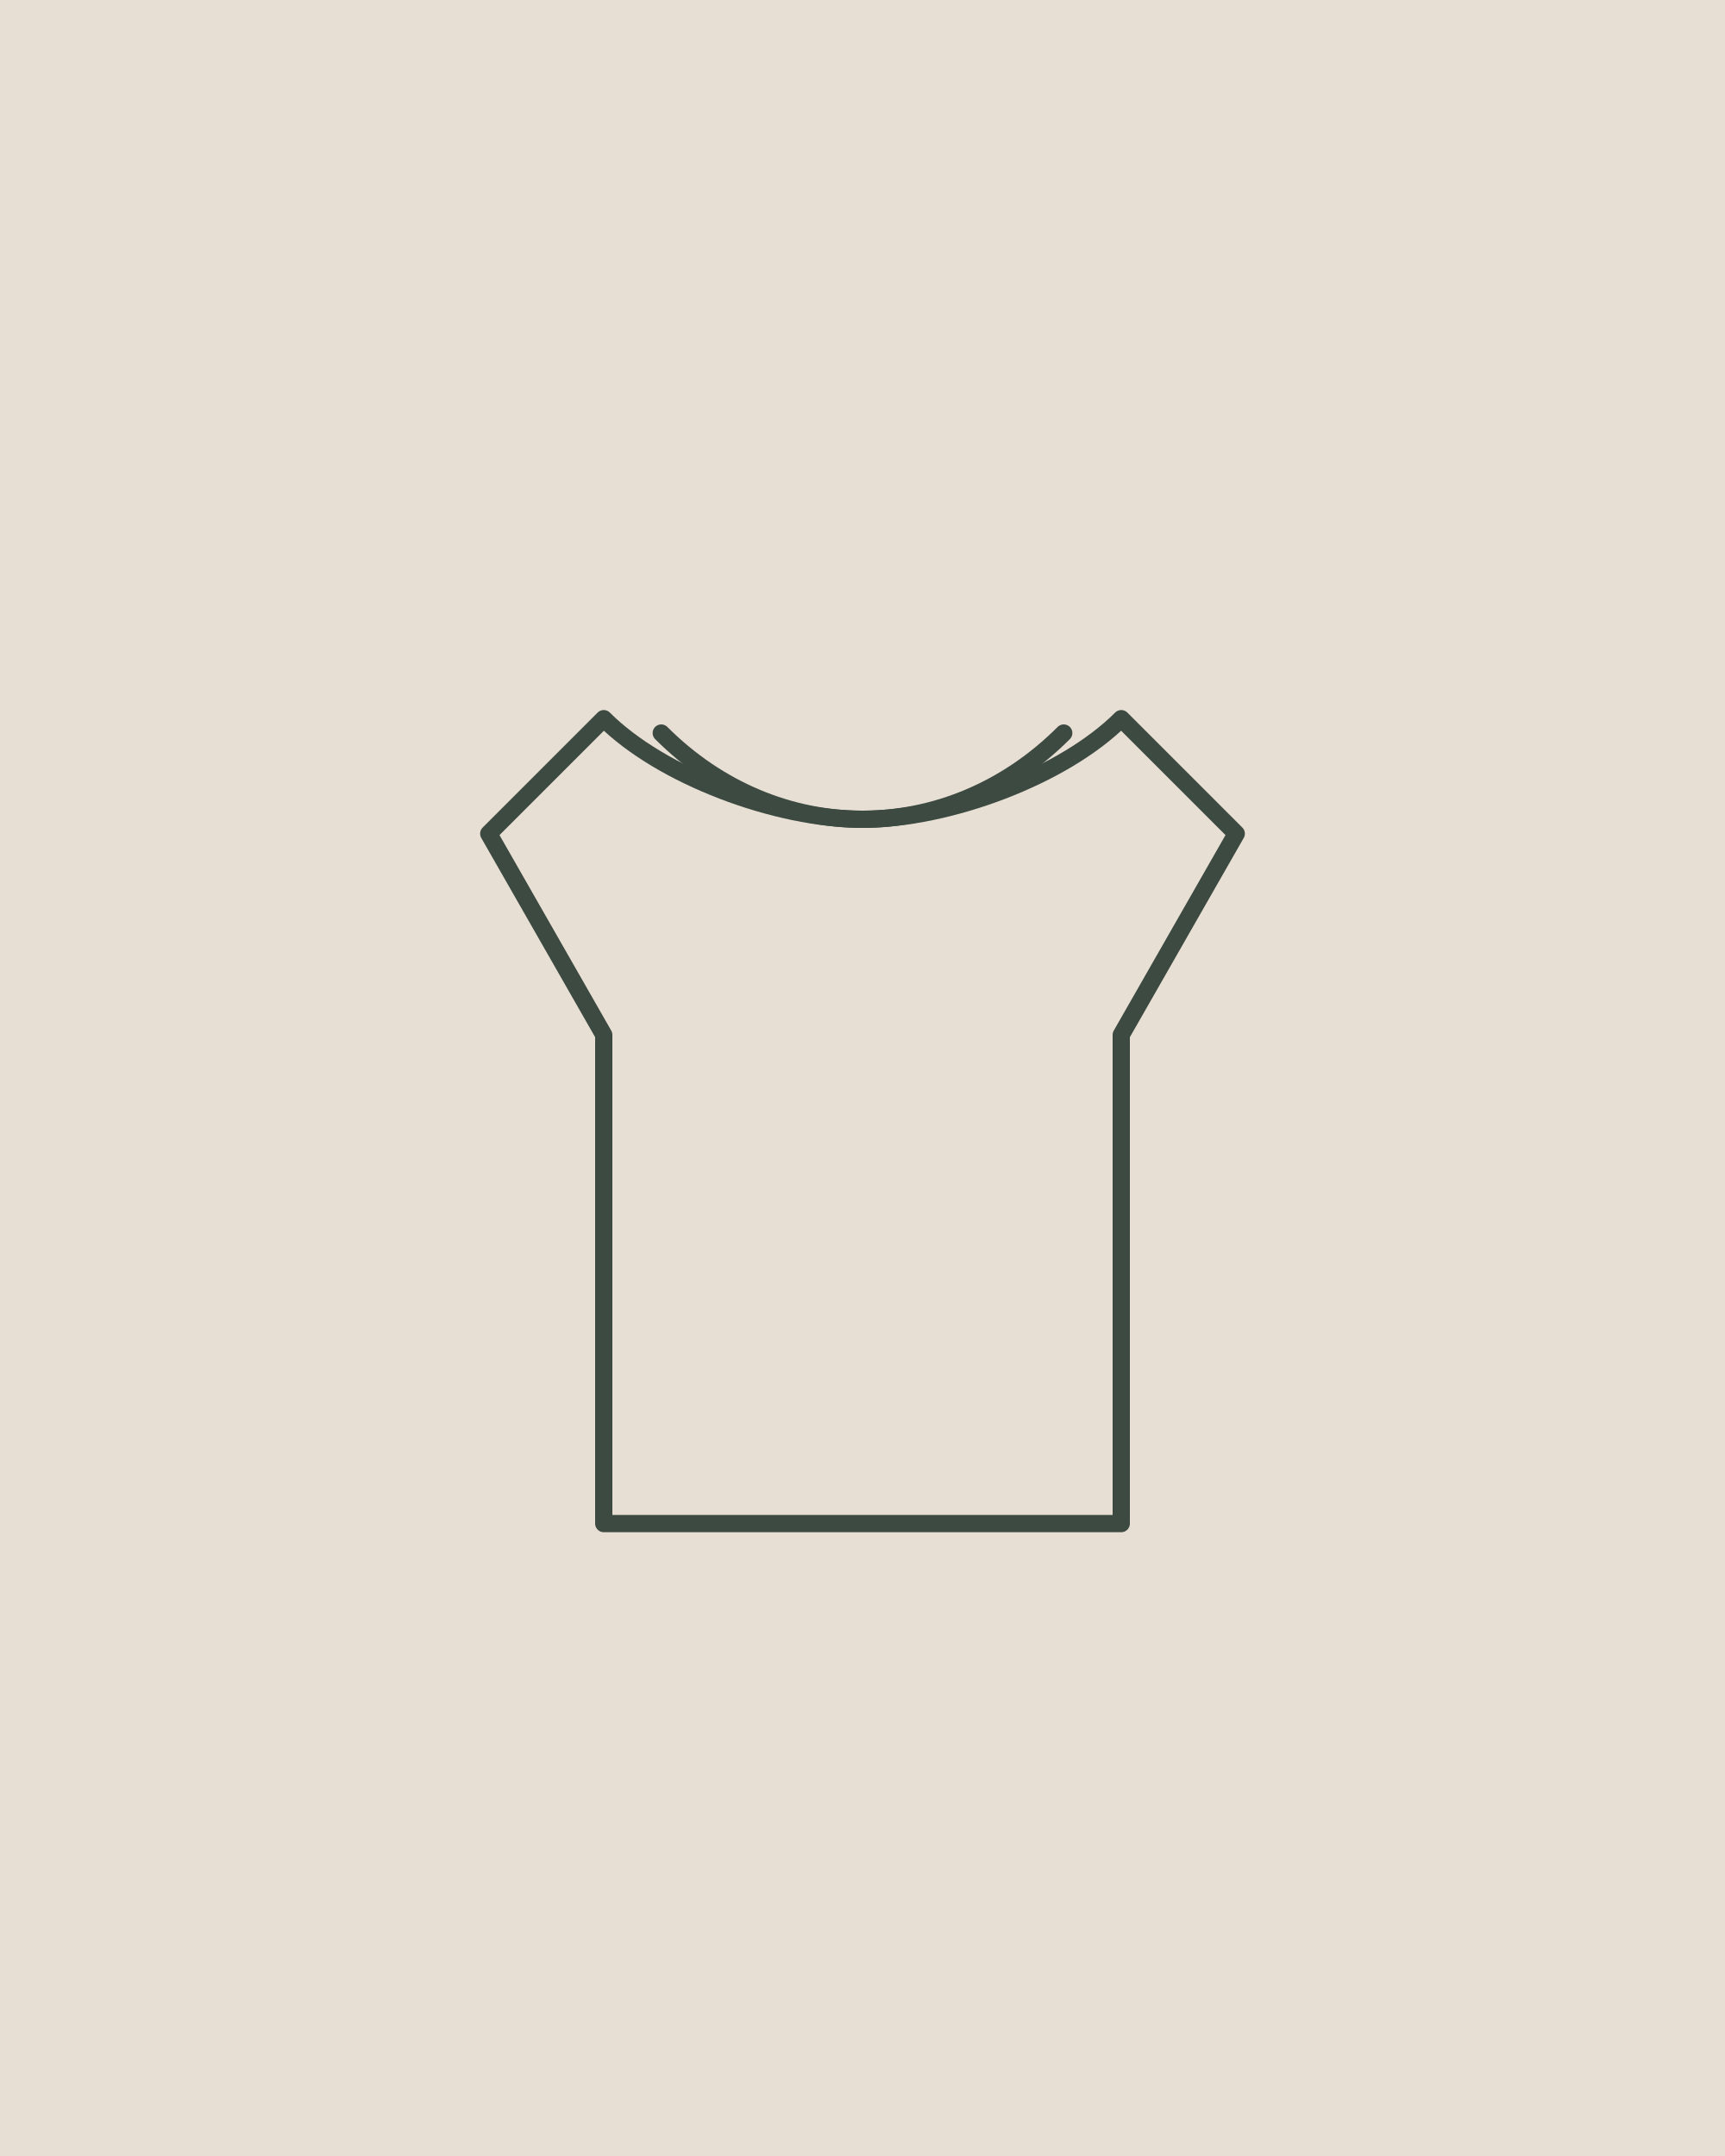
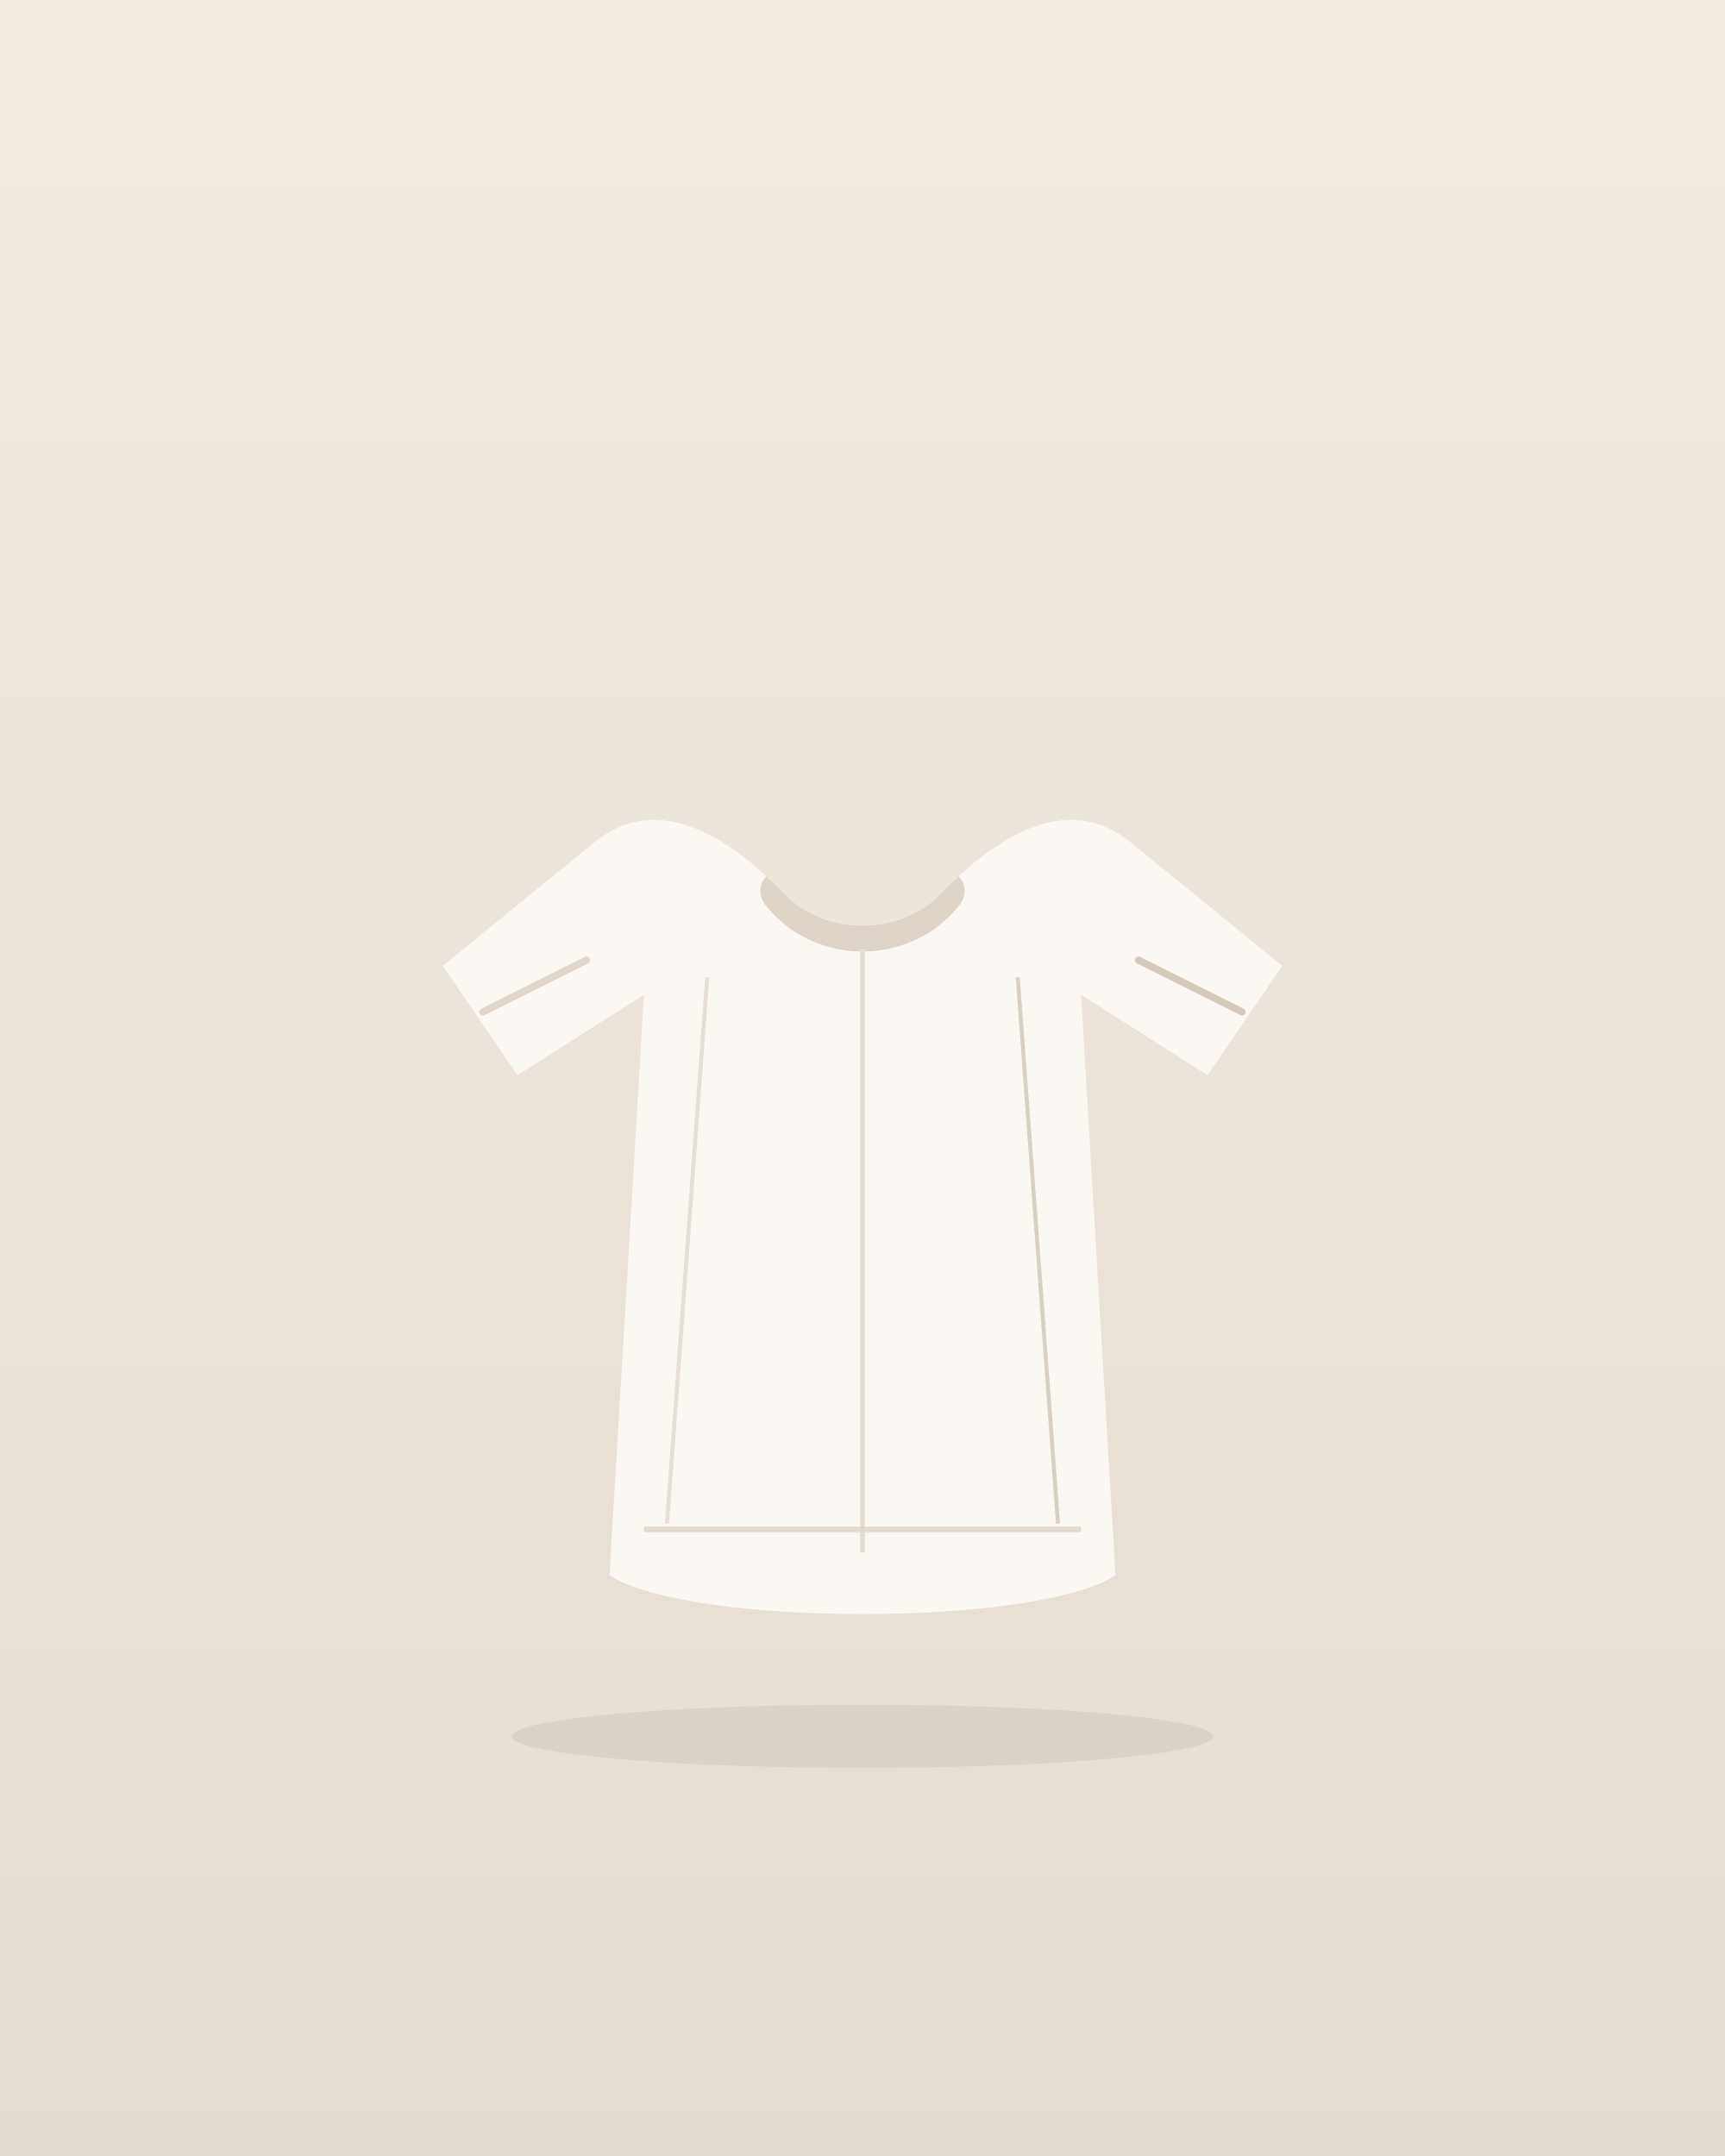
- <svg xmlns="http://www.w3.org/2000/svg" viewBox="0 0 600 750" role="img" aria-label="Essential crewneck tee">
-   <rect width="600" height="750" fill="#e8dfd4" />
-   <g fill="none" stroke="#3d4a42" stroke-width="6" stroke-linejoin="round" stroke-linecap="round">
-     <path d="M210 250 L170 290 L210 360 L210 530 L390 530 L390 360 L430 290 L390 250              C370 270 330 285 300 285 C270 285 230 270 210 250 Z" />
-     <path d="M230 255 C250 275 275 285 300 285 C325 285 350 275 370 255" />
+ <svg xmlns="http://www.w3.org/2000/svg" viewBox="0 0 600 750" role="img">
+   <defs>
+     <linearGradient id="paper" x1="0" y1="0" x2="0" y2="1">
+       <stop offset="0" stop-color="#f3ece3" />
+       <stop offset="1" stop-color="#e4dbd0" />
+     </linearGradient>
+     <linearGradient id="cloth" x1="80" y1="240" x2="520" y2="620">
+       <stop offset="0" stop-color="#fbf8f3" />
+       <stop offset="0.55" stop-color="#f3eee6" />
+       <stop offset="1" stop-color="#e4dbd0" />
+     </linearGradient>
+     <clipPath id="tee">
+       <path d="         M208 292         C232 274 258 296 272 310         C286 326 314 326 328 310         C342 296 368 274 392 292         L446 336         L420 374         L376 346         L388 548         C360 566 240 566 212 548         L224 346         L180 374         L154 336         Z" />
+     </clipPath>
+   </defs>
+   <rect width="600" height="750" fill="url(#paper)" />
+   <ellipse cx="300" cy="604" rx="122" ry="11" fill="#1c1917" opacity="0.07" />
+   <g clip-path="url(#tee)">
+     <rect x="130" y="250" width="350" height="340" fill="url(#cloth)" />
+     <path d="M272 310 C286 328 314 328 328 310" fill="none" stroke="#ddd3c6" stroke-width="15" stroke-linecap="round" />
+     <path d="M300 330 V540" fill="none" stroke="#e6ddd2" stroke-width="1.6" />
+     <path d="M246 340 L232 530" fill="none" stroke="#e4dcd2" stroke-width="1.4" opacity="0.9" />
+     <path d="M354 340 L368 530" fill="none" stroke="#d9cfc2" stroke-width="1.4" />
+     <path d="M224 532 H376" fill="none" stroke="#d9cfc2" stroke-width="2" opacity="0.7" />
  </g>
+   <path d="M168 352 L204 334" fill="none" stroke="#e0d6ca" stroke-width="2.5" stroke-linecap="round" />
+   <path d="M432 352 L396 334" fill="none" stroke="#d4c9bb" stroke-width="2.5" stroke-linecap="round" />
</svg>
